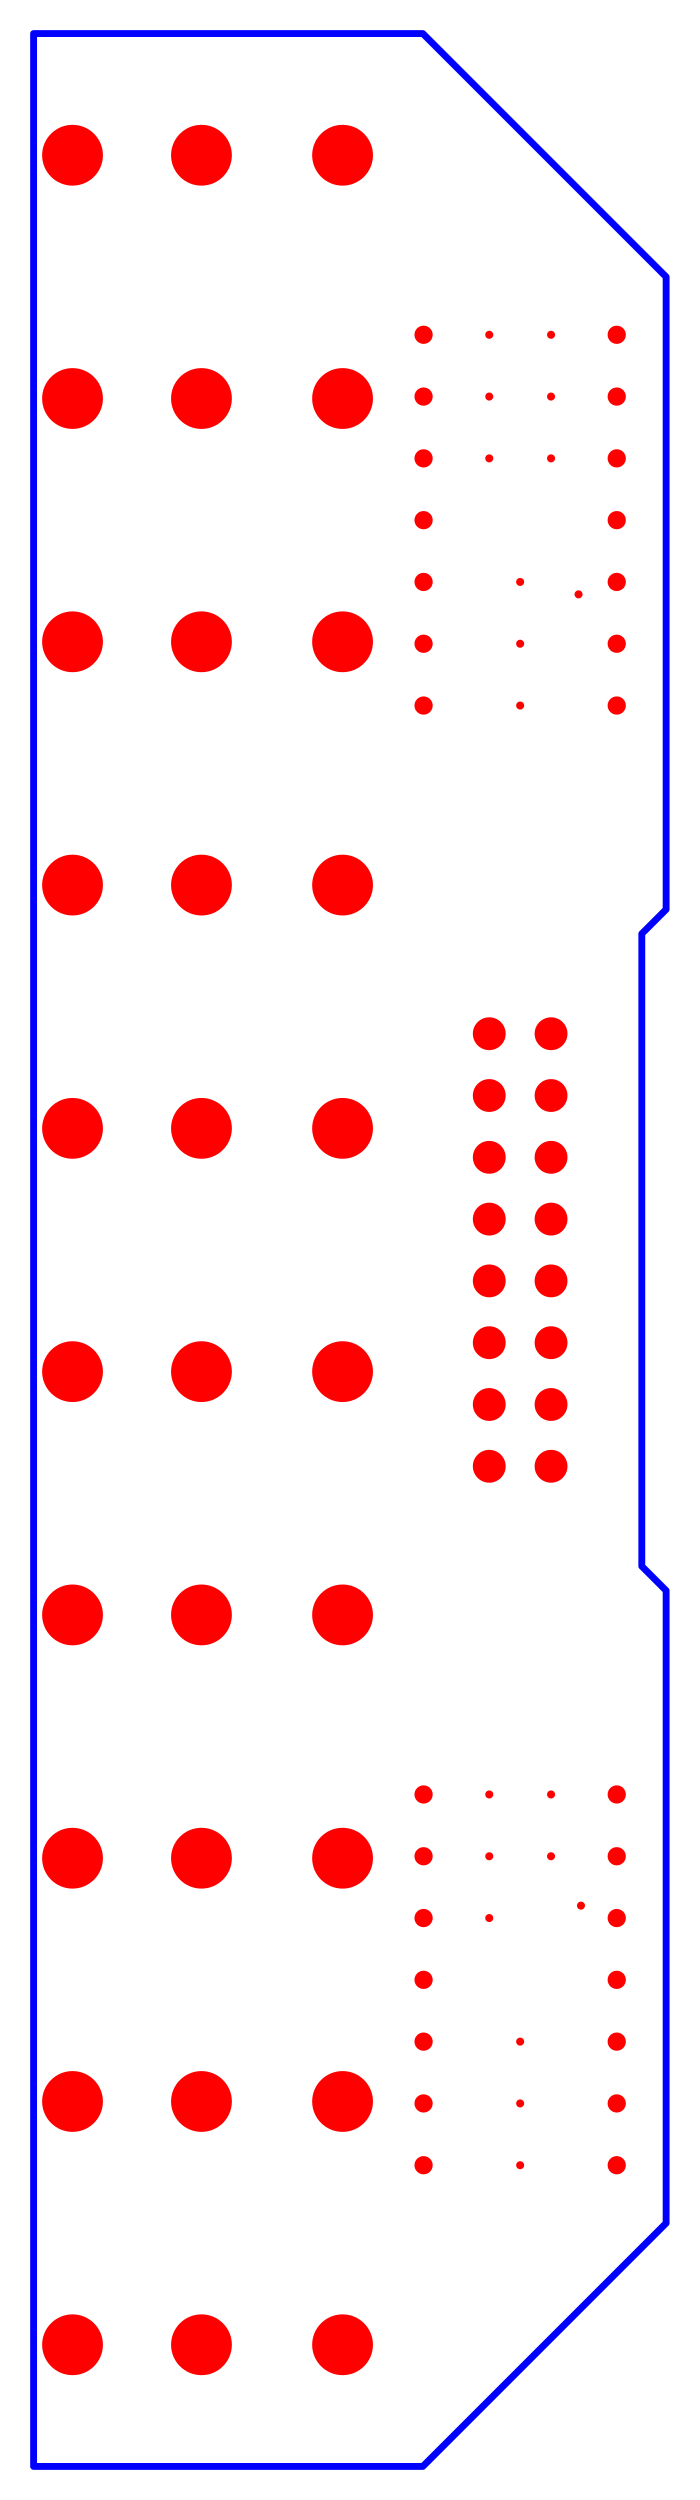
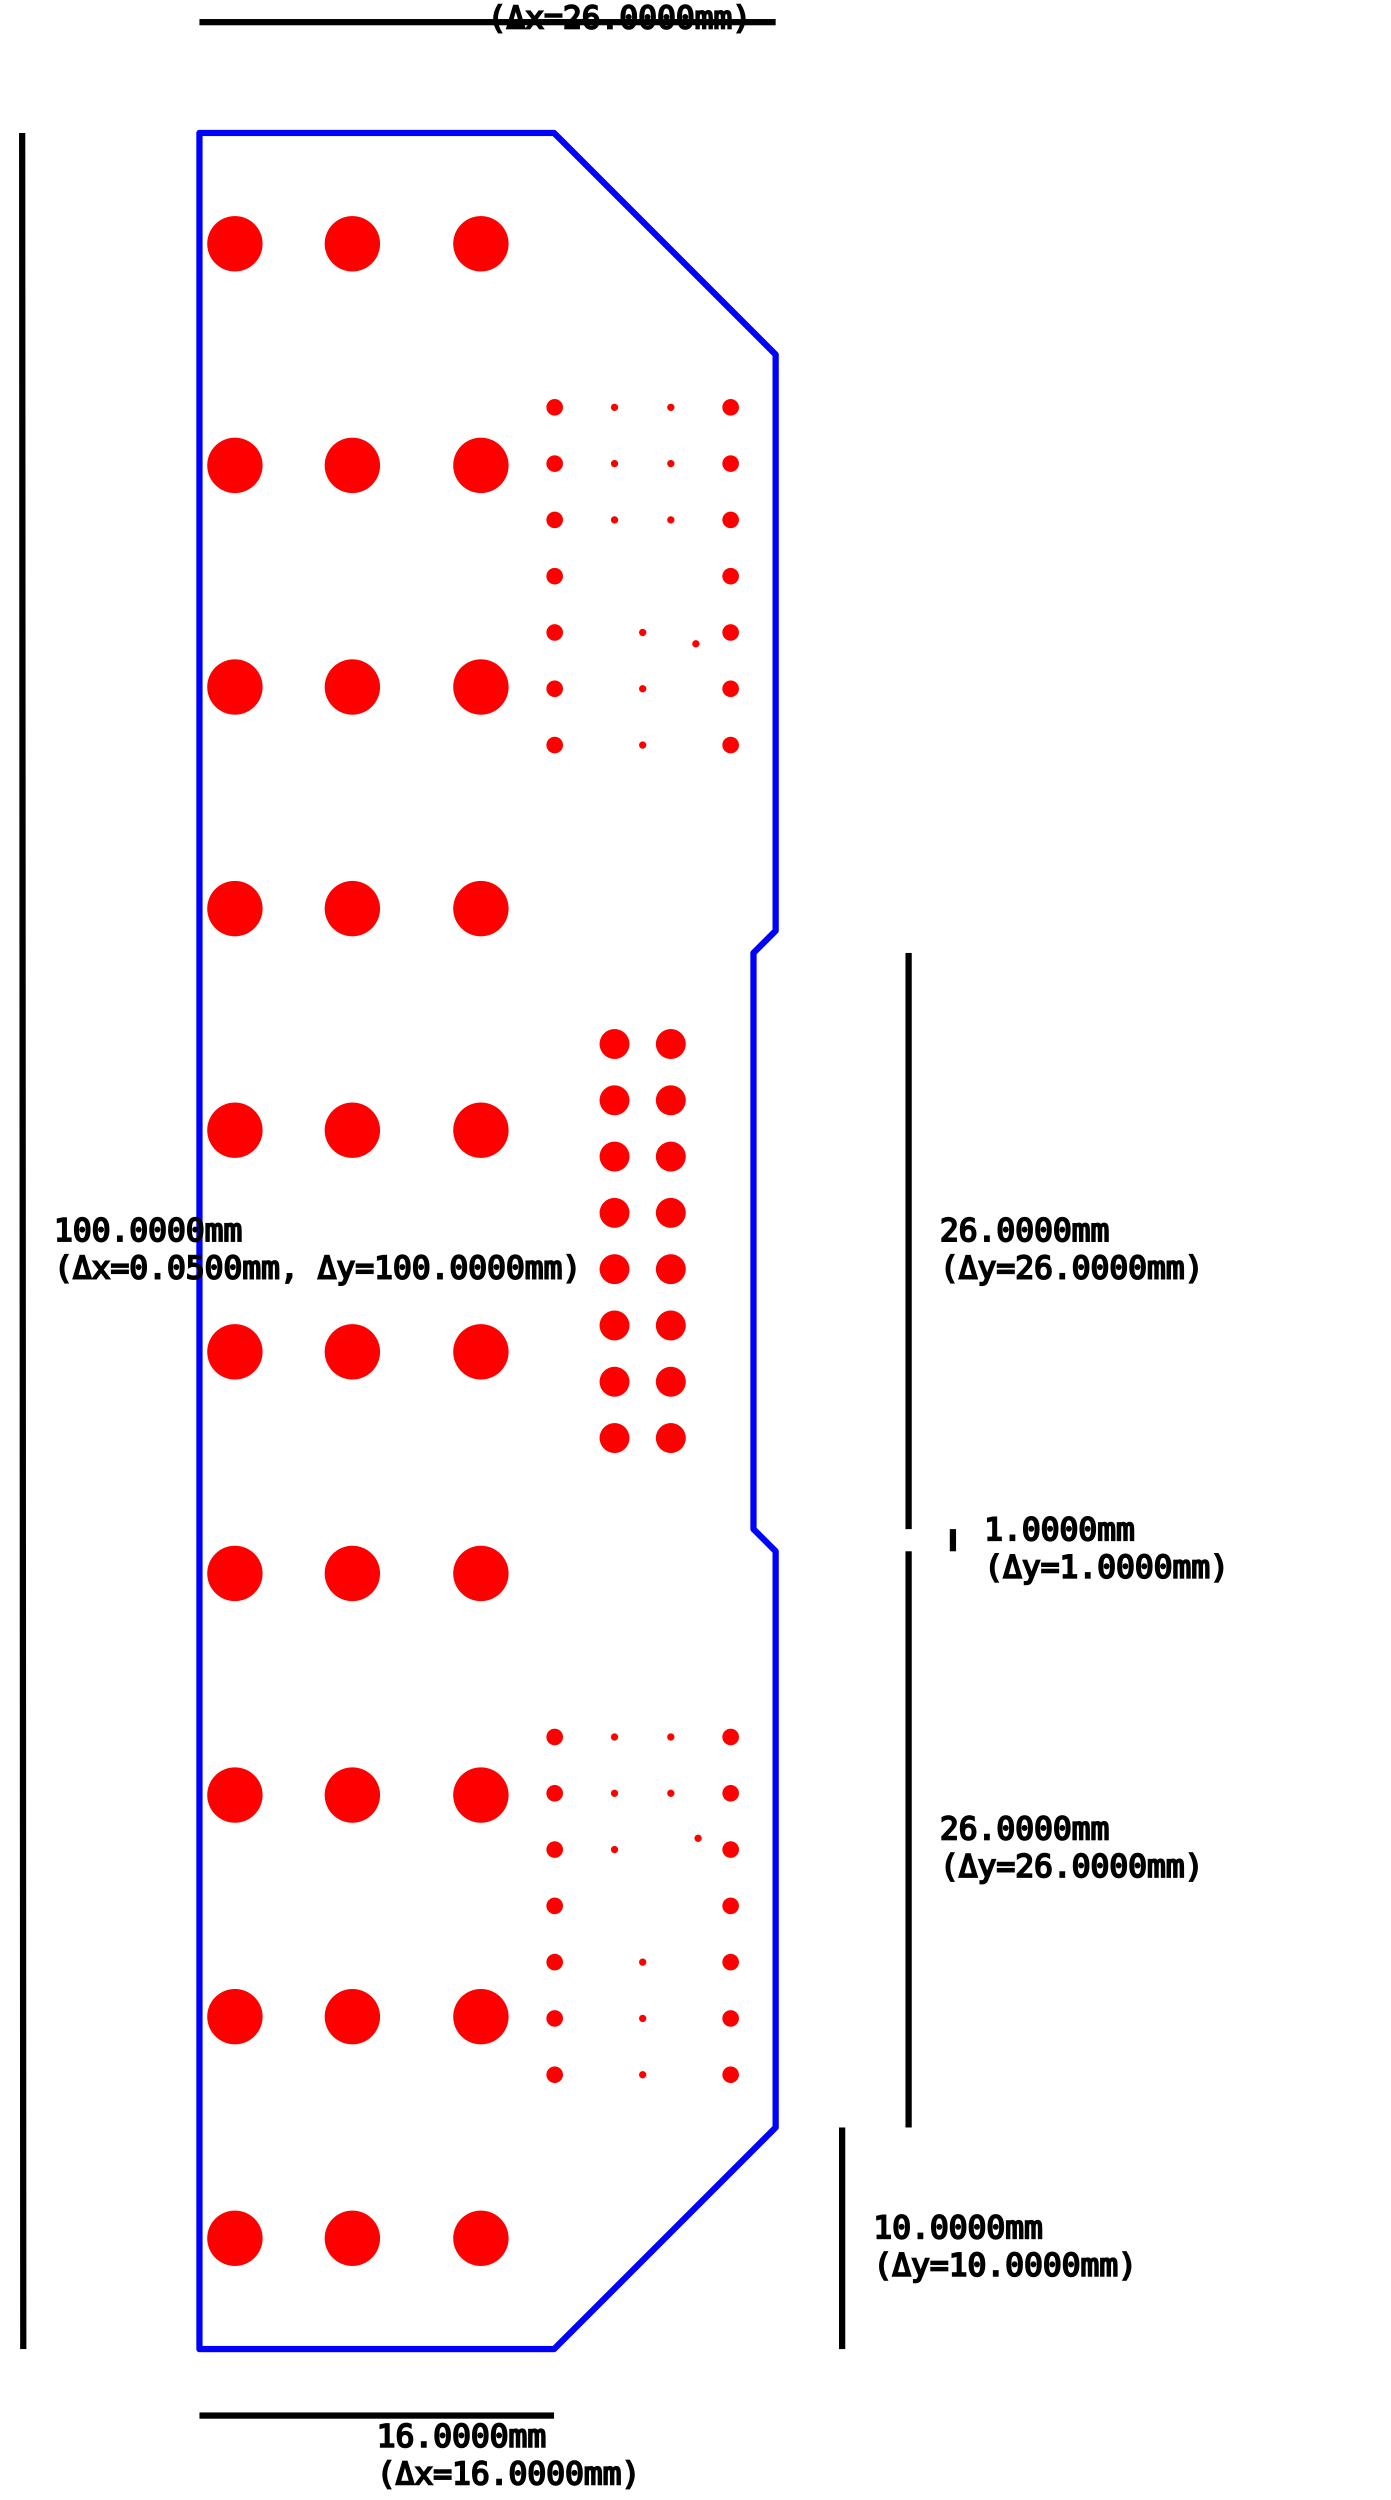
- <svg xmlns="http://www.w3.org/2000/svg" baseProfile="tiny" height="364.117" version="1.2" width="101.913">
+ <svg xmlns="http://www.w3.org/2000/svg" baseProfile="tiny" height="399.72" version="1.2" width="222.362">
  <defs />
  <g id="paths" stroke="blue">
-     <path d="M 4.893,359.224 L 61.586,359.224 L 97.019,323.791 L 97.019,231.665 L 93.476,228.122 L 93.476,135.996 L 97.019,132.452 L 97.019,40.326 L 61.586,4.893 L 4.893,4.893 L 4.893,359.224 Z" fill-opacity="0" stroke-linejoin="round" stroke-width="1.0" />
+     <path d="M 31.89,375.591 L 88.583,375.591 L 124.016,340.157 L 124.016,248.031 L 120.472,244.488 L 120.472,152.362 L 124.016,148.819 L 124.016,56.693 L 88.583,21.26 L 31.89,21.26 L 31.89,375.591 Z" fill-opacity="0" stroke-linejoin="round" stroke-width="1.0" />
  </g>
  <g fill="red" id="holes">
-     <circle cx="71.259" cy="261.358" r="0.585" stroke-width="0.0" />
-     <circle cx="84.618" cy="277.551" r="0.585" stroke-width="0.0" />
-     <circle cx="75.759" cy="297.358" r="0.585" stroke-width="0.0" />
-     <circle cx="80.259" cy="57.759" r="0.585" stroke-width="0.0" />
-     <circle cx="75.759" cy="306.358" r="0.585" stroke-width="0.0" />
-     <circle cx="75.759" cy="84.759" r="0.585" stroke-width="0.0" />
-     <circle cx="75.759" cy="93.759" r="0.585" stroke-width="0.0" />
-     <circle cx="71.259" cy="57.759" r="0.585" stroke-width="0.0" />
-     <circle cx="71.259" cy="66.759" r="0.585" stroke-width="0.0" />
-     <circle cx="80.259" cy="66.759" r="0.585" stroke-width="0.0" />
-     <circle cx="75.759" cy="102.759" r="0.585" stroke-width="0.0" />
-     <circle cx="80.259" cy="48.759" r="0.585" stroke-width="0.0" />
-     <circle cx="80.259" cy="261.358" r="0.585" stroke-width="0.0" />
-     <circle cx="84.263" cy="86.567" r="0.585" stroke-width="0.0" />
-     <circle cx="71.259" cy="279.358" r="0.585" stroke-width="0.0" />
-     <circle cx="75.759" cy="315.358" r="0.585" stroke-width="0.0" />
-     <circle cx="71.259" cy="48.759" r="0.585" stroke-width="0.0" />
-     <circle cx="71.259" cy="270.358" r="0.585" stroke-width="0.0" />
-     <circle cx="80.259" cy="270.358" r="0.585" stroke-width="0.0" />
-     <circle cx="10.563" cy="341.507" r="4.429" stroke-width="0.0" />
-     <circle cx="29.342" cy="341.507" r="4.429" stroke-width="0.0" />
-     <circle cx="49.893" cy="341.507" r="4.429" stroke-width="0.0" />
-     <circle cx="10.563" cy="235.208" r="4.429" stroke-width="0.0" />
-     <circle cx="29.342" cy="235.208" r="4.429" stroke-width="0.0" />
-     <circle cx="49.893" cy="235.208" r="4.429" stroke-width="0.0" />
-     <circle cx="10.563" cy="93.476" r="4.429" stroke-width="0.0" />
-     <circle cx="29.342" cy="93.476" r="4.429" stroke-width="0.0" />
-     <circle cx="49.893" cy="93.476" r="4.429" stroke-width="0.0" />
-     <circle cx="10.563" cy="199.775" r="4.429" stroke-width="0.0" />
-     <circle cx="29.342" cy="199.775" r="4.429" stroke-width="0.0" />
-     <circle cx="49.893" cy="199.775" r="4.429" stroke-width="0.0" />
-     <circle cx="10.563" cy="128.909" r="4.429" stroke-width="0.0" />
-     <circle cx="29.342" cy="128.909" r="4.429" stroke-width="0.0" />
-     <circle cx="49.893" cy="128.909" r="4.429" stroke-width="0.0" />
-     <circle cx="61.693" cy="48.759" r="1.329" stroke-width="0.0" />
-     <circle cx="61.693" cy="57.759" r="1.329" stroke-width="0.0" />
-     <circle cx="61.693" cy="66.759" r="1.329" stroke-width="0.0" />
-     <circle cx="61.693" cy="75.759" r="1.329" stroke-width="0.0" />
-     <circle cx="61.693" cy="84.759" r="1.329" stroke-width="0.0" />
-     <circle cx="61.693" cy="93.759" r="1.329" stroke-width="0.0" />
-     <circle cx="61.693" cy="102.759" r="1.329" stroke-width="0.0" />
-     <circle cx="89.826" cy="102.759" r="1.329" stroke-width="0.0" />
-     <circle cx="89.826" cy="93.759" r="1.329" stroke-width="0.0" />
-     <circle cx="89.826" cy="84.759" r="1.329" stroke-width="0.0" />
-     <circle cx="89.826" cy="75.759" r="1.329" stroke-width="0.0" />
-     <circle cx="89.826" cy="66.759" r="1.329" stroke-width="0.0" />
-     <circle cx="89.826" cy="57.759" r="1.329" stroke-width="0.0" />
-     <circle cx="89.826" cy="48.759" r="1.329" stroke-width="0.0" />
-     <circle cx="10.563" cy="22.61" r="4.429" stroke-width="0.0" />
-     <circle cx="29.342" cy="22.61" r="4.429" stroke-width="0.0" />
-     <circle cx="49.893" cy="22.61" r="4.429" stroke-width="0.0" />
-     <circle cx="61.693" cy="261.358" r="1.329" stroke-width="0.0" />
-     <circle cx="61.693" cy="270.358" r="1.329" stroke-width="0.0" />
-     <circle cx="61.693" cy="279.358" r="1.329" stroke-width="0.0" />
-     <circle cx="61.693" cy="288.358" r="1.329" stroke-width="0.0" />
-     <circle cx="61.693" cy="297.358" r="1.329" stroke-width="0.0" />
-     <circle cx="61.693" cy="306.358" r="1.329" stroke-width="0.0" />
-     <circle cx="61.693" cy="315.358" r="1.329" stroke-width="0.0" />
-     <circle cx="89.826" cy="315.358" r="1.329" stroke-width="0.0" />
-     <circle cx="89.826" cy="306.358" r="1.329" stroke-width="0.0" />
-     <circle cx="89.826" cy="297.358" r="1.329" stroke-width="0.0" />
-     <circle cx="89.826" cy="288.358" r="1.329" stroke-width="0.0" />
-     <circle cx="89.826" cy="279.358" r="1.329" stroke-width="0.0" />
-     <circle cx="89.826" cy="270.358" r="1.329" stroke-width="0.0" />
-     <circle cx="89.826" cy="261.358" r="1.329" stroke-width="0.0" />
-     <circle cx="10.563" cy="270.641" r="4.429" stroke-width="0.0" />
-     <circle cx="29.342" cy="270.641" r="4.429" stroke-width="0.0" />
-     <circle cx="49.893" cy="270.641" r="4.429" stroke-width="0.0" />
-     <circle cx="10.563" cy="306.074" r="4.429" stroke-width="0.0" />
-     <circle cx="29.342" cy="306.074" r="4.429" stroke-width="0.0" />
-     <circle cx="49.893" cy="306.074" r="4.429" stroke-width="0.0" />
-     <circle cx="10.563" cy="58.043" r="4.429" stroke-width="0.0" />
-     <circle cx="29.342" cy="58.043" r="4.429" stroke-width="0.0" />
-     <circle cx="49.893" cy="58.043" r="4.429" stroke-width="0.0" />
-     <circle cx="71.259" cy="150.559" r="2.392" stroke-width="0.0" />
-     <circle cx="71.259" cy="159.559" r="2.392" stroke-width="0.0" />
-     <circle cx="71.259" cy="168.559" r="2.392" stroke-width="0.0" />
-     <circle cx="71.259" cy="177.559" r="2.392" stroke-width="0.0" />
-     <circle cx="71.259" cy="186.559" r="2.392" stroke-width="0.0" />
-     <circle cx="71.259" cy="195.559" r="2.392" stroke-width="0.0" />
-     <circle cx="71.259" cy="204.559" r="2.392" stroke-width="0.0" />
-     <circle cx="71.259" cy="213.559" r="2.392" stroke-width="0.0" />
-     <circle cx="80.259" cy="150.559" r="2.392" stroke-width="0.0" />
-     <circle cx="80.259" cy="159.559" r="2.392" stroke-width="0.0" />
-     <circle cx="80.259" cy="168.559" r="2.392" stroke-width="0.0" />
-     <circle cx="80.259" cy="177.559" r="2.392" stroke-width="0.0" />
-     <circle cx="80.259" cy="186.559" r="2.392" stroke-width="0.0" />
-     <circle cx="80.259" cy="195.559" r="2.392" stroke-width="0.0" />
-     <circle cx="80.259" cy="204.559" r="2.392" stroke-width="0.0" />
-     <circle cx="80.259" cy="213.559" r="2.392" stroke-width="0.0" />
-     <circle cx="10.563" cy="164.342" r="4.429" stroke-width="0.0" />
-     <circle cx="29.342" cy="164.342" r="4.429" stroke-width="0.0" />
-     <circle cx="49.893" cy="164.342" r="4.429" stroke-width="0.0" />
+     <circle cx="98.256" cy="277.724" r="0.585" stroke-width="0.0" />
+     <circle cx="111.614" cy="293.917" r="0.585" stroke-width="0.0" />
+     <circle cx="102.756" cy="313.724" r="0.585" stroke-width="0.0" />
+     <circle cx="107.256" cy="74.126" r="0.585" stroke-width="0.0" />
+     <circle cx="98.256" cy="83.126" r="0.585" stroke-width="0.0" />
+     <circle cx="102.756" cy="101.126" r="0.585" stroke-width="0.0" />
+     <circle cx="102.756" cy="110.126" r="0.585" stroke-width="0.0" />
+     <circle cx="98.256" cy="74.126" r="0.585" stroke-width="0.0" />
+     <circle cx="102.756" cy="322.724" r="0.585" stroke-width="0.0" />
+     <circle cx="107.256" cy="83.126" r="0.585" stroke-width="0.0" />
+     <circle cx="102.756" cy="119.126" r="0.585" stroke-width="0.0" />
+     <circle cx="111.26" cy="102.933" r="0.585" stroke-width="0.0" />
+     <circle cx="107.256" cy="65.126" r="0.585" stroke-width="0.0" />
+     <circle cx="107.256" cy="277.724" r="0.585" stroke-width="0.0" />
+     <circle cx="98.256" cy="295.724" r="0.585" stroke-width="0.0" />
+     <circle cx="102.756" cy="331.724" r="0.585" stroke-width="0.0" />
+     <circle cx="98.256" cy="65.126" r="0.585" stroke-width="0.0" />
+     <circle cx="98.256" cy="286.724" r="0.585" stroke-width="0.0" />
+     <circle cx="107.256" cy="286.724" r="0.585" stroke-width="0.0" />
+     <circle cx="37.559" cy="357.874" r="4.429" stroke-width="0.0" />
+     <circle cx="56.339" cy="357.874" r="4.429" stroke-width="0.0" />
+     <circle cx="76.89" cy="357.874" r="4.429" stroke-width="0.0" />
+     <circle cx="37.559" cy="251.575" r="4.429" stroke-width="0.0" />
+     <circle cx="56.339" cy="251.575" r="4.429" stroke-width="0.0" />
+     <circle cx="76.89" cy="251.575" r="4.429" stroke-width="0.0" />
+     <circle cx="37.559" cy="109.843" r="4.429" stroke-width="0.0" />
+     <circle cx="56.339" cy="109.843" r="4.429" stroke-width="0.0" />
+     <circle cx="76.89" cy="109.843" r="4.429" stroke-width="0.0" />
+     <circle cx="37.559" cy="216.142" r="4.429" stroke-width="0.0" />
+     <circle cx="56.339" cy="216.142" r="4.429" stroke-width="0.0" />
+     <circle cx="76.89" cy="216.142" r="4.429" stroke-width="0.0" />
+     <circle cx="37.559" cy="145.276" r="4.429" stroke-width="0.0" />
+     <circle cx="56.339" cy="145.276" r="4.429" stroke-width="0.0" />
+     <circle cx="76.89" cy="145.276" r="4.429" stroke-width="0.0" />
+     <circle cx="98.256" cy="166.925" r="2.392" stroke-width="0.0" />
+     <circle cx="98.256" cy="175.925" r="2.392" stroke-width="0.0" />
+     <circle cx="98.256" cy="184.925" r="2.392" stroke-width="0.0" />
+     <circle cx="98.256" cy="193.925" r="2.392" stroke-width="0.0" />
+     <circle cx="98.256" cy="202.925" r="2.392" stroke-width="0.0" />
+     <circle cx="98.256" cy="211.925" r="2.392" stroke-width="0.0" />
+     <circle cx="98.256" cy="220.925" r="2.392" stroke-width="0.0" />
+     <circle cx="98.256" cy="229.925" r="2.392" stroke-width="0.0" />
+     <circle cx="107.256" cy="166.925" r="2.392" stroke-width="0.0" />
+     <circle cx="107.256" cy="175.925" r="2.392" stroke-width="0.0" />
+     <circle cx="107.256" cy="184.925" r="2.392" stroke-width="0.0" />
+     <circle cx="107.256" cy="193.925" r="2.392" stroke-width="0.0" />
+     <circle cx="107.256" cy="202.925" r="2.392" stroke-width="0.0" />
+     <circle cx="107.256" cy="211.925" r="2.392" stroke-width="0.0" />
+     <circle cx="107.256" cy="220.925" r="2.392" stroke-width="0.0" />
+     <circle cx="107.256" cy="229.925" r="2.392" stroke-width="0.0" />
+     <circle cx="88.689" cy="277.724" r="1.329" stroke-width="0.0" />
+     <circle cx="88.689" cy="286.724" r="1.329" stroke-width="0.0" />
+     <circle cx="88.689" cy="295.724" r="1.329" stroke-width="0.0" />
+     <circle cx="88.689" cy="304.724" r="1.329" stroke-width="0.0" />
+     <circle cx="88.689" cy="313.724" r="1.329" stroke-width="0.0" />
+     <circle cx="88.689" cy="322.724" r="1.329" stroke-width="0.0" />
+     <circle cx="88.689" cy="331.724" r="1.329" stroke-width="0.0" />
+     <circle cx="116.823" cy="331.724" r="1.329" stroke-width="0.0" />
+     <circle cx="116.823" cy="322.724" r="1.329" stroke-width="0.0" />
+     <circle cx="116.823" cy="313.724" r="1.329" stroke-width="0.0" />
+     <circle cx="116.823" cy="304.724" r="1.329" stroke-width="0.0" />
+     <circle cx="116.823" cy="295.724" r="1.329" stroke-width="0.0" />
+     <circle cx="116.823" cy="286.724" r="1.329" stroke-width="0.0" />
+     <circle cx="116.823" cy="277.724" r="1.329" stroke-width="0.0" />
+     <circle cx="37.559" cy="38.976" r="4.429" stroke-width="0.0" />
+     <circle cx="56.339" cy="38.976" r="4.429" stroke-width="0.0" />
+     <circle cx="76.89" cy="38.976" r="4.429" stroke-width="0.0" />
+     <circle cx="88.689" cy="65.126" r="1.329" stroke-width="0.0" />
+     <circle cx="88.689" cy="74.126" r="1.329" stroke-width="0.0" />
+     <circle cx="88.689" cy="83.126" r="1.329" stroke-width="0.0" />
+     <circle cx="88.689" cy="92.126" r="1.329" stroke-width="0.0" />
+     <circle cx="88.689" cy="101.126" r="1.329" stroke-width="0.0" />
+     <circle cx="88.689" cy="110.126" r="1.329" stroke-width="0.0" />
+     <circle cx="88.689" cy="119.126" r="1.329" stroke-width="0.0" />
+     <circle cx="116.823" cy="119.126" r="1.329" stroke-width="0.0" />
+     <circle cx="116.823" cy="110.126" r="1.329" stroke-width="0.0" />
+     <circle cx="116.823" cy="101.126" r="1.329" stroke-width="0.0" />
+     <circle cx="116.823" cy="92.126" r="1.329" stroke-width="0.0" />
+     <circle cx="116.823" cy="83.126" r="1.329" stroke-width="0.0" />
+     <circle cx="116.823" cy="74.126" r="1.329" stroke-width="0.0" />
+     <circle cx="116.823" cy="65.126" r="1.329" stroke-width="0.0" />
+     <circle cx="37.559" cy="287.008" r="4.429" stroke-width="0.0" />
+     <circle cx="56.339" cy="287.008" r="4.429" stroke-width="0.0" />
+     <circle cx="76.89" cy="287.008" r="4.429" stroke-width="0.0" />
+     <circle cx="37.559" cy="322.441" r="4.429" stroke-width="0.0" />
+     <circle cx="56.339" cy="322.441" r="4.429" stroke-width="0.0" />
+     <circle cx="76.89" cy="322.441" r="4.429" stroke-width="0.0" />
+     <circle cx="37.559" cy="180.709" r="4.429" stroke-width="0.0" />
+     <circle cx="56.339" cy="180.709" r="4.429" stroke-width="0.0" />
+     <circle cx="76.89" cy="180.709" r="4.429" stroke-width="0.0" />
+     <circle cx="37.559" cy="74.409" r="4.429" stroke-width="0.0" />
+     <circle cx="56.339" cy="74.409" r="4.429" stroke-width="0.0" />
+     <circle cx="76.89" cy="74.409" r="4.429" stroke-width="0.0" />
  </g>
-   <g id="rulers" stroke="black" />
+   <g id="rulers" stroke="black">
+     <line stroke-width="1.0" x1="152.362" x2="152.362" y1="248.031" y2="244.488" />
+     <text font-family="monospace" font-size="5" stroke-width="0.3" x="157.362" y="246.26">1.0000mm</text>
+     <text font-family="monospace" font-size="5" stroke-width="0.3" x="157.362" y="252.26">(Δy=1.0000mm)</text>
+     <line stroke-width="1.0" x1="124.016" x2="31.89" y1="3.543" y2="3.543" />
+     <text font-family="monospace" font-size="5" stroke-width="0.3" x="77.953" y="-1.457">26.0000mm</text>
+     <text font-family="monospace" font-size="5" stroke-width="0.3" x="77.953" y="4.543">(Δx=26.0000mm)</text>
+     <line stroke-width="1.0" x1="3.543" x2="3.72" y1="21.26" y2="375.591" />
+     <text font-family="monospace" font-size="5" stroke-width="0.3" x="8.632" y="198.423">100.0000mm</text>
+     <text font-family="monospace" font-size="5" stroke-width="0.3" x="8.632" y="204.423">(Δx=0.0500mm, Δy=100.0000mm)</text>
+     <line stroke-width="1.0" x1="145.276" x2="145.276" y1="244.488" y2="152.362" />
+     <text font-family="monospace" font-size="5" stroke-width="0.3" x="150.276" y="198.425">26.0000mm</text>
+     <text font-family="monospace" font-size="5" stroke-width="0.3" x="150.276" y="204.425">(Δy=26.0000mm)</text>
+     <line stroke-width="1.0" x1="145.276" x2="145.276" y1="340.158" y2="248.031" />
+     <text font-family="monospace" font-size="5" stroke-width="0.3" x="150.276" y="294.094">26.0000mm</text>
+     <text font-family="monospace" font-size="5" stroke-width="0.3" x="150.276" y="300.094">(Δy=26.0000mm)</text>
+     <line stroke-width="1.0" x1="31.89" x2="88.583" y1="386.221" y2="386.221" />
+     <text font-family="monospace" font-size="5" stroke-width="0.3" x="60.236" y="391.22">16.0000mm</text>
+     <text font-family="monospace" font-size="5" stroke-width="0.3" x="60.236" y="397.22">(Δx=16.0000mm)</text>
+     <line stroke-width="1.0" x1="134.646" x2="134.646" y1="375.591" y2="340.158" />
+     <text font-family="monospace" font-size="5" stroke-width="0.3" x="139.646" y="357.874">10.0000mm</text>
+     <text font-family="monospace" font-size="5" stroke-width="0.3" x="139.646" y="363.874">(Δy=10.0000mm)</text>
+   </g>
</svg>
